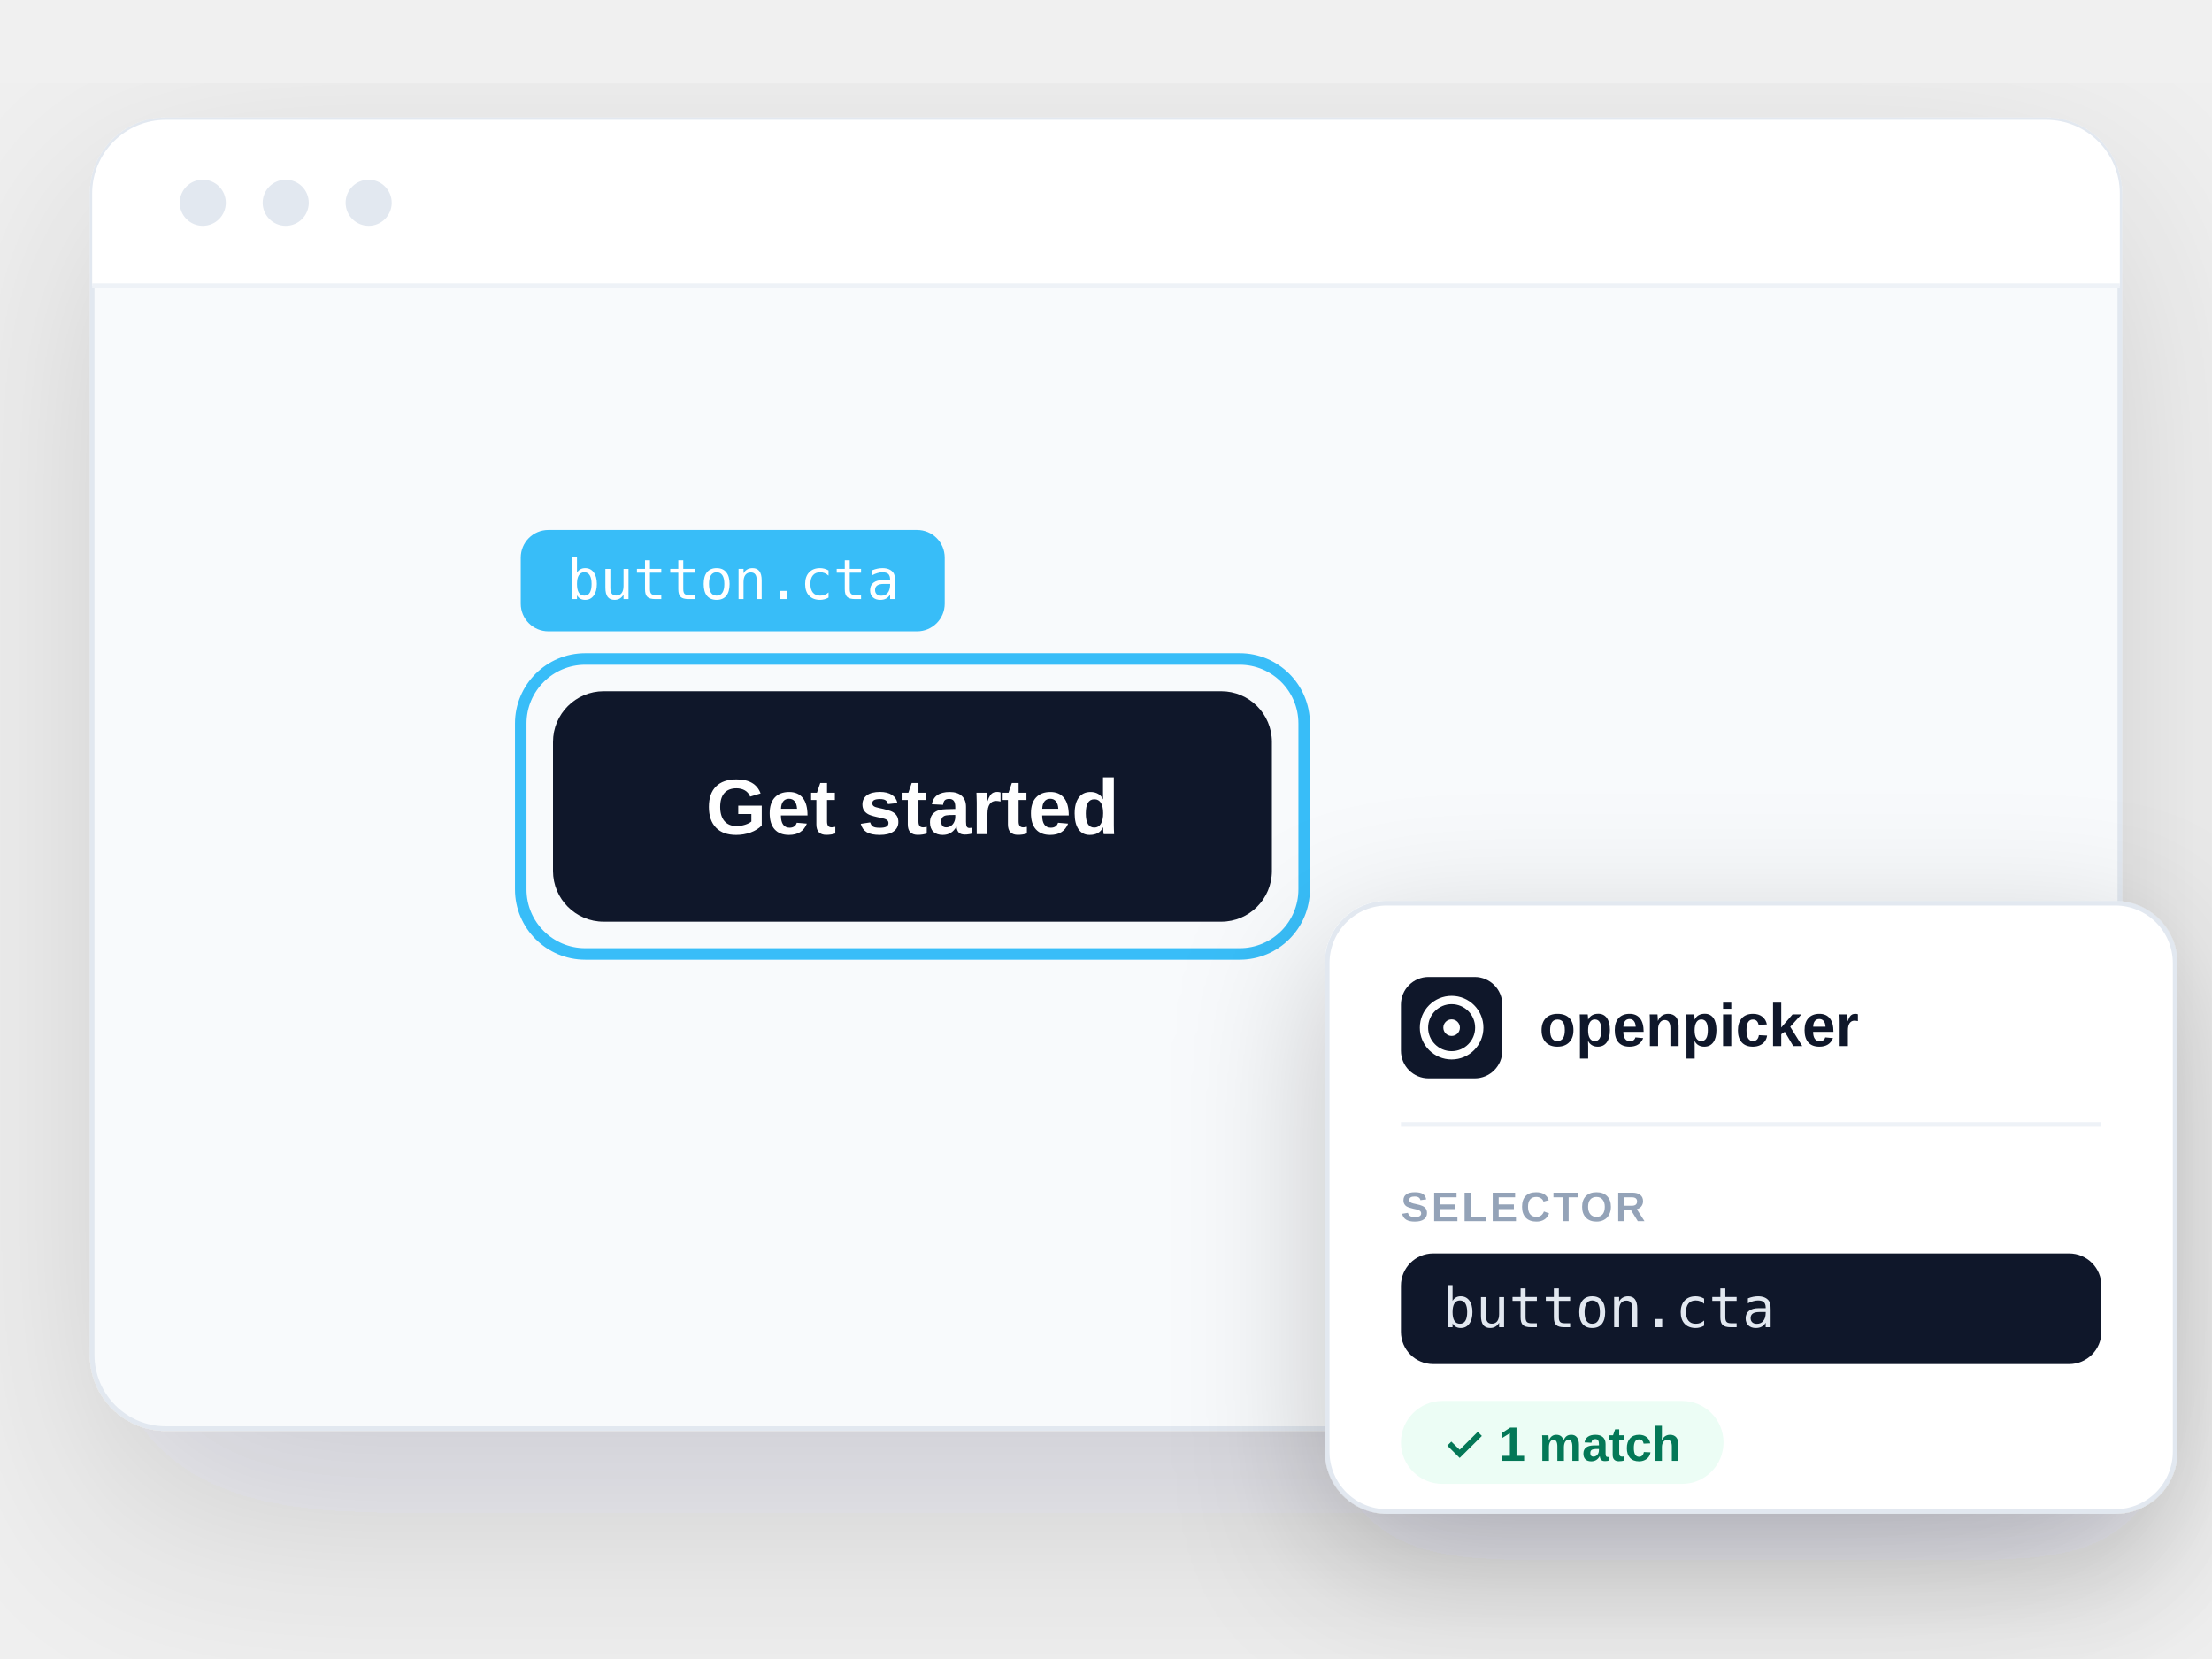
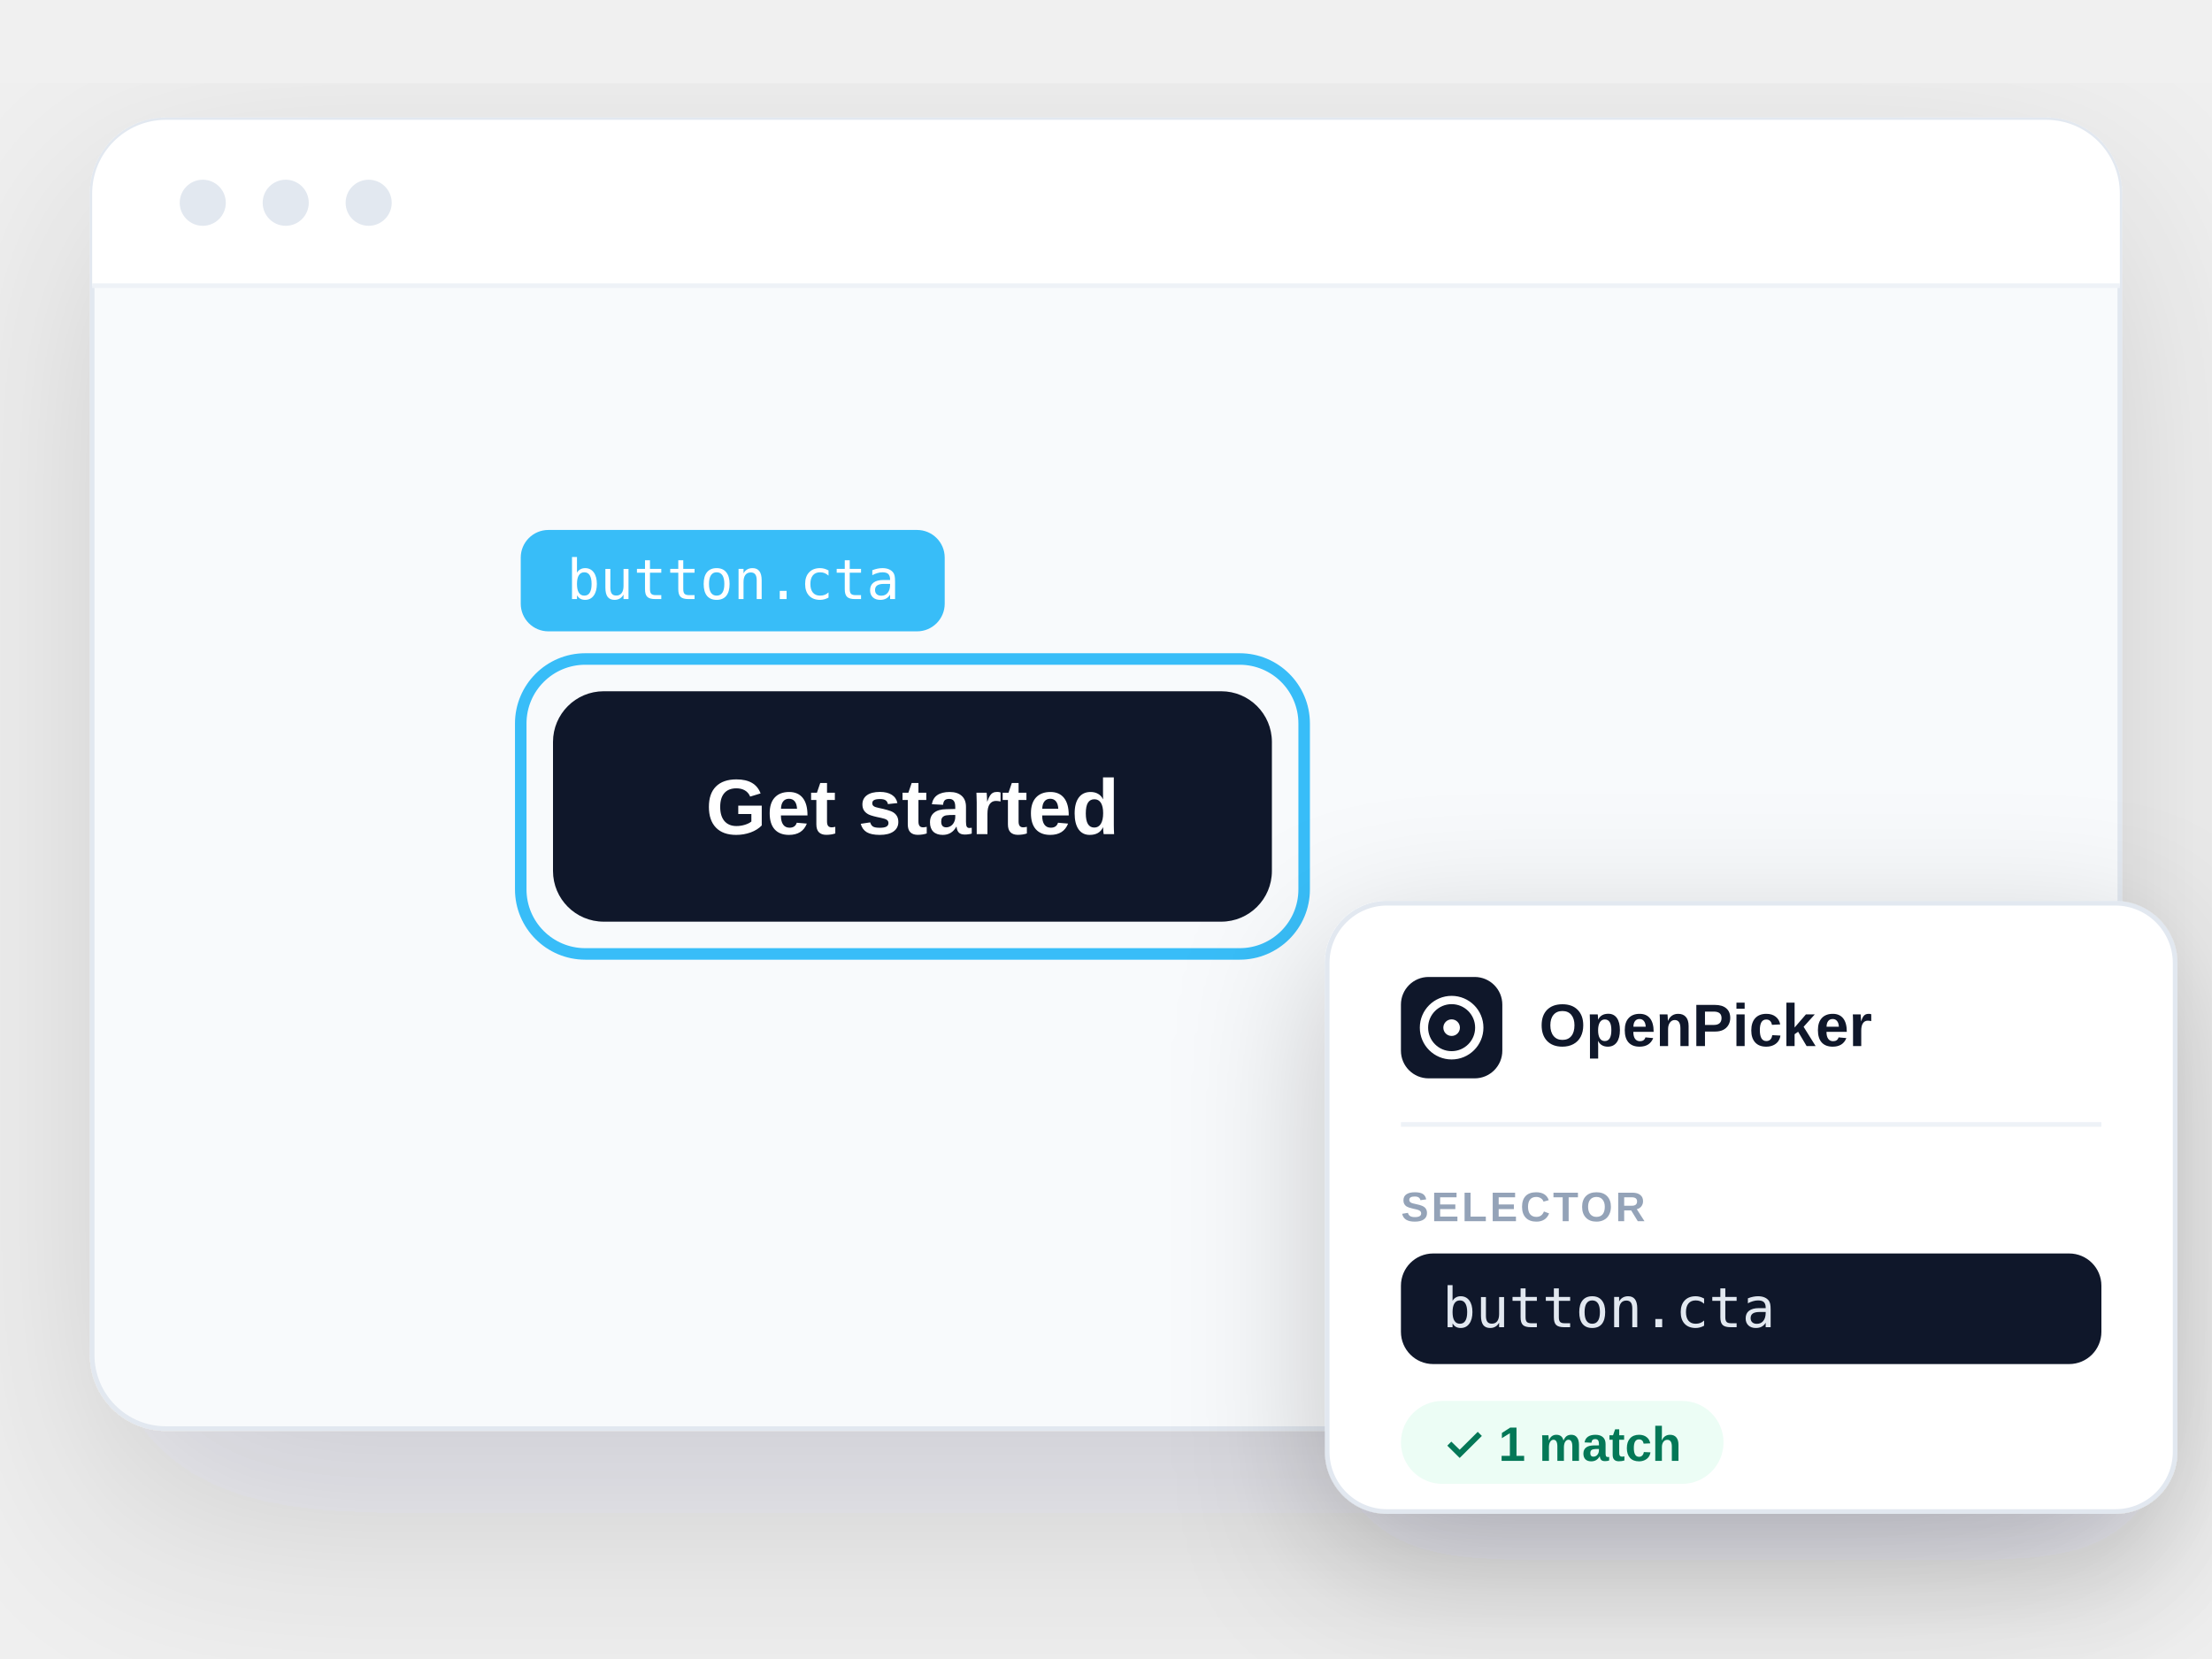
<svg xmlns="http://www.w3.org/2000/svg" width="480" height="360" viewBox="0 0 480 360" fill="none" font-family="ui-sans-serif, system-ui, -apple-system, 'Helvetica Neue', Arial, sans-serif">
  <defs>
    <filter id="winShadow" x="-20%" y="-20%" width="140%" height="160%">
      <feDropShadow dx="0" dy="18" stdDeviation="26" flood-color="#0f172a" flood-opacity="0.16" />
    </filter>
    <filter id="panelShadow" x="-40%" y="-40%" width="180%" height="180%">
      <feDropShadow dx="0" dy="10" stdDeviation="16" flood-color="#0f172a" flood-opacity="0.22" />
    </filter>
  </defs>
  <g filter="url(#winShadow)">
    <rect x="20" y="26" width="440" height="284" rx="16" fill="#f8fafc" stroke="#e2e8f0" />
  </g>
  <path d="M20 42 a16 16 0 0 1 16 -16 h408 a16 16 0 0 1 16 16 v20 h-440 z" fill="#ffffff" />
  <line x1="20" y1="62" x2="460" y2="62" stroke="#eef2f7" />
  <circle cx="44" cy="44" r="5" fill="#e2e8f0" />
  <circle cx="62" cy="44" r="5" fill="#e2e8f0" />
  <circle cx="80" cy="44" r="5" fill="#e2e8f0" />
  <rect x="120" y="150" width="156" height="50" rx="11" fill="#0f172a" />
  <text x="198" y="181" text-anchor="middle" fill="#ffffff" font-size="17" font-weight="600">Get started</text>
  <rect x="113" y="143" width="170" height="64" rx="14" fill="none" stroke="#38bdf8" stroke-width="2.5" />
  <rect x="113" y="115" width="92" height="22" rx="6" fill="#38bdf8" />
  <text x="123" y="130" fill="#ffffff" font-size="12" font-weight="500" font-family="ui-monospace, SFMono-Regular, Menlo, monospace">button.cta</text>
  <g filter="url(#panelShadow)">
    <rect x="288" y="196" width="184" height="132" rx="13" fill="#ffffff" stroke="#e2e8f0" />
  </g>
  <rect x="304" y="212" width="22" height="22" rx="6" fill="#0f172a" />
  <circle cx="315" cy="223" r="6" fill="none" stroke="#ffffff" stroke-width="1.8" />
  <circle cx="315" cy="223" r="1.8" fill="#ffffff" />
-   <text x="334" y="227" fill="#0f172a" font-size="13" font-weight="600">openpicker</text>
+   <text x="334" y="227" fill="#0f172a" font-size="13" font-weight="600">OpenPicker</text>
  <line x1="304" y1="244" x2="456" y2="244" stroke="#eef2f7" />
  <text x="304" y="265" fill="#94a3b8" font-size="9" font-weight="700" letter-spacing="0.6">SELECTOR</text>
  <rect x="304" y="272" width="152" height="24" rx="7" fill="#0f172a" />
  <text x="313" y="288" fill="#e2e8f0" font-size="12" font-family="ui-monospace, SFMono-Regular, Menlo, monospace">button.cta</text>
  <rect x="304" y="304" width="70" height="18" rx="9" fill="#ecfdf5" />
  <text x="313" y="317" fill="#047857" font-size="10.5" font-weight="600">✓ 1 match</text>
</svg>
